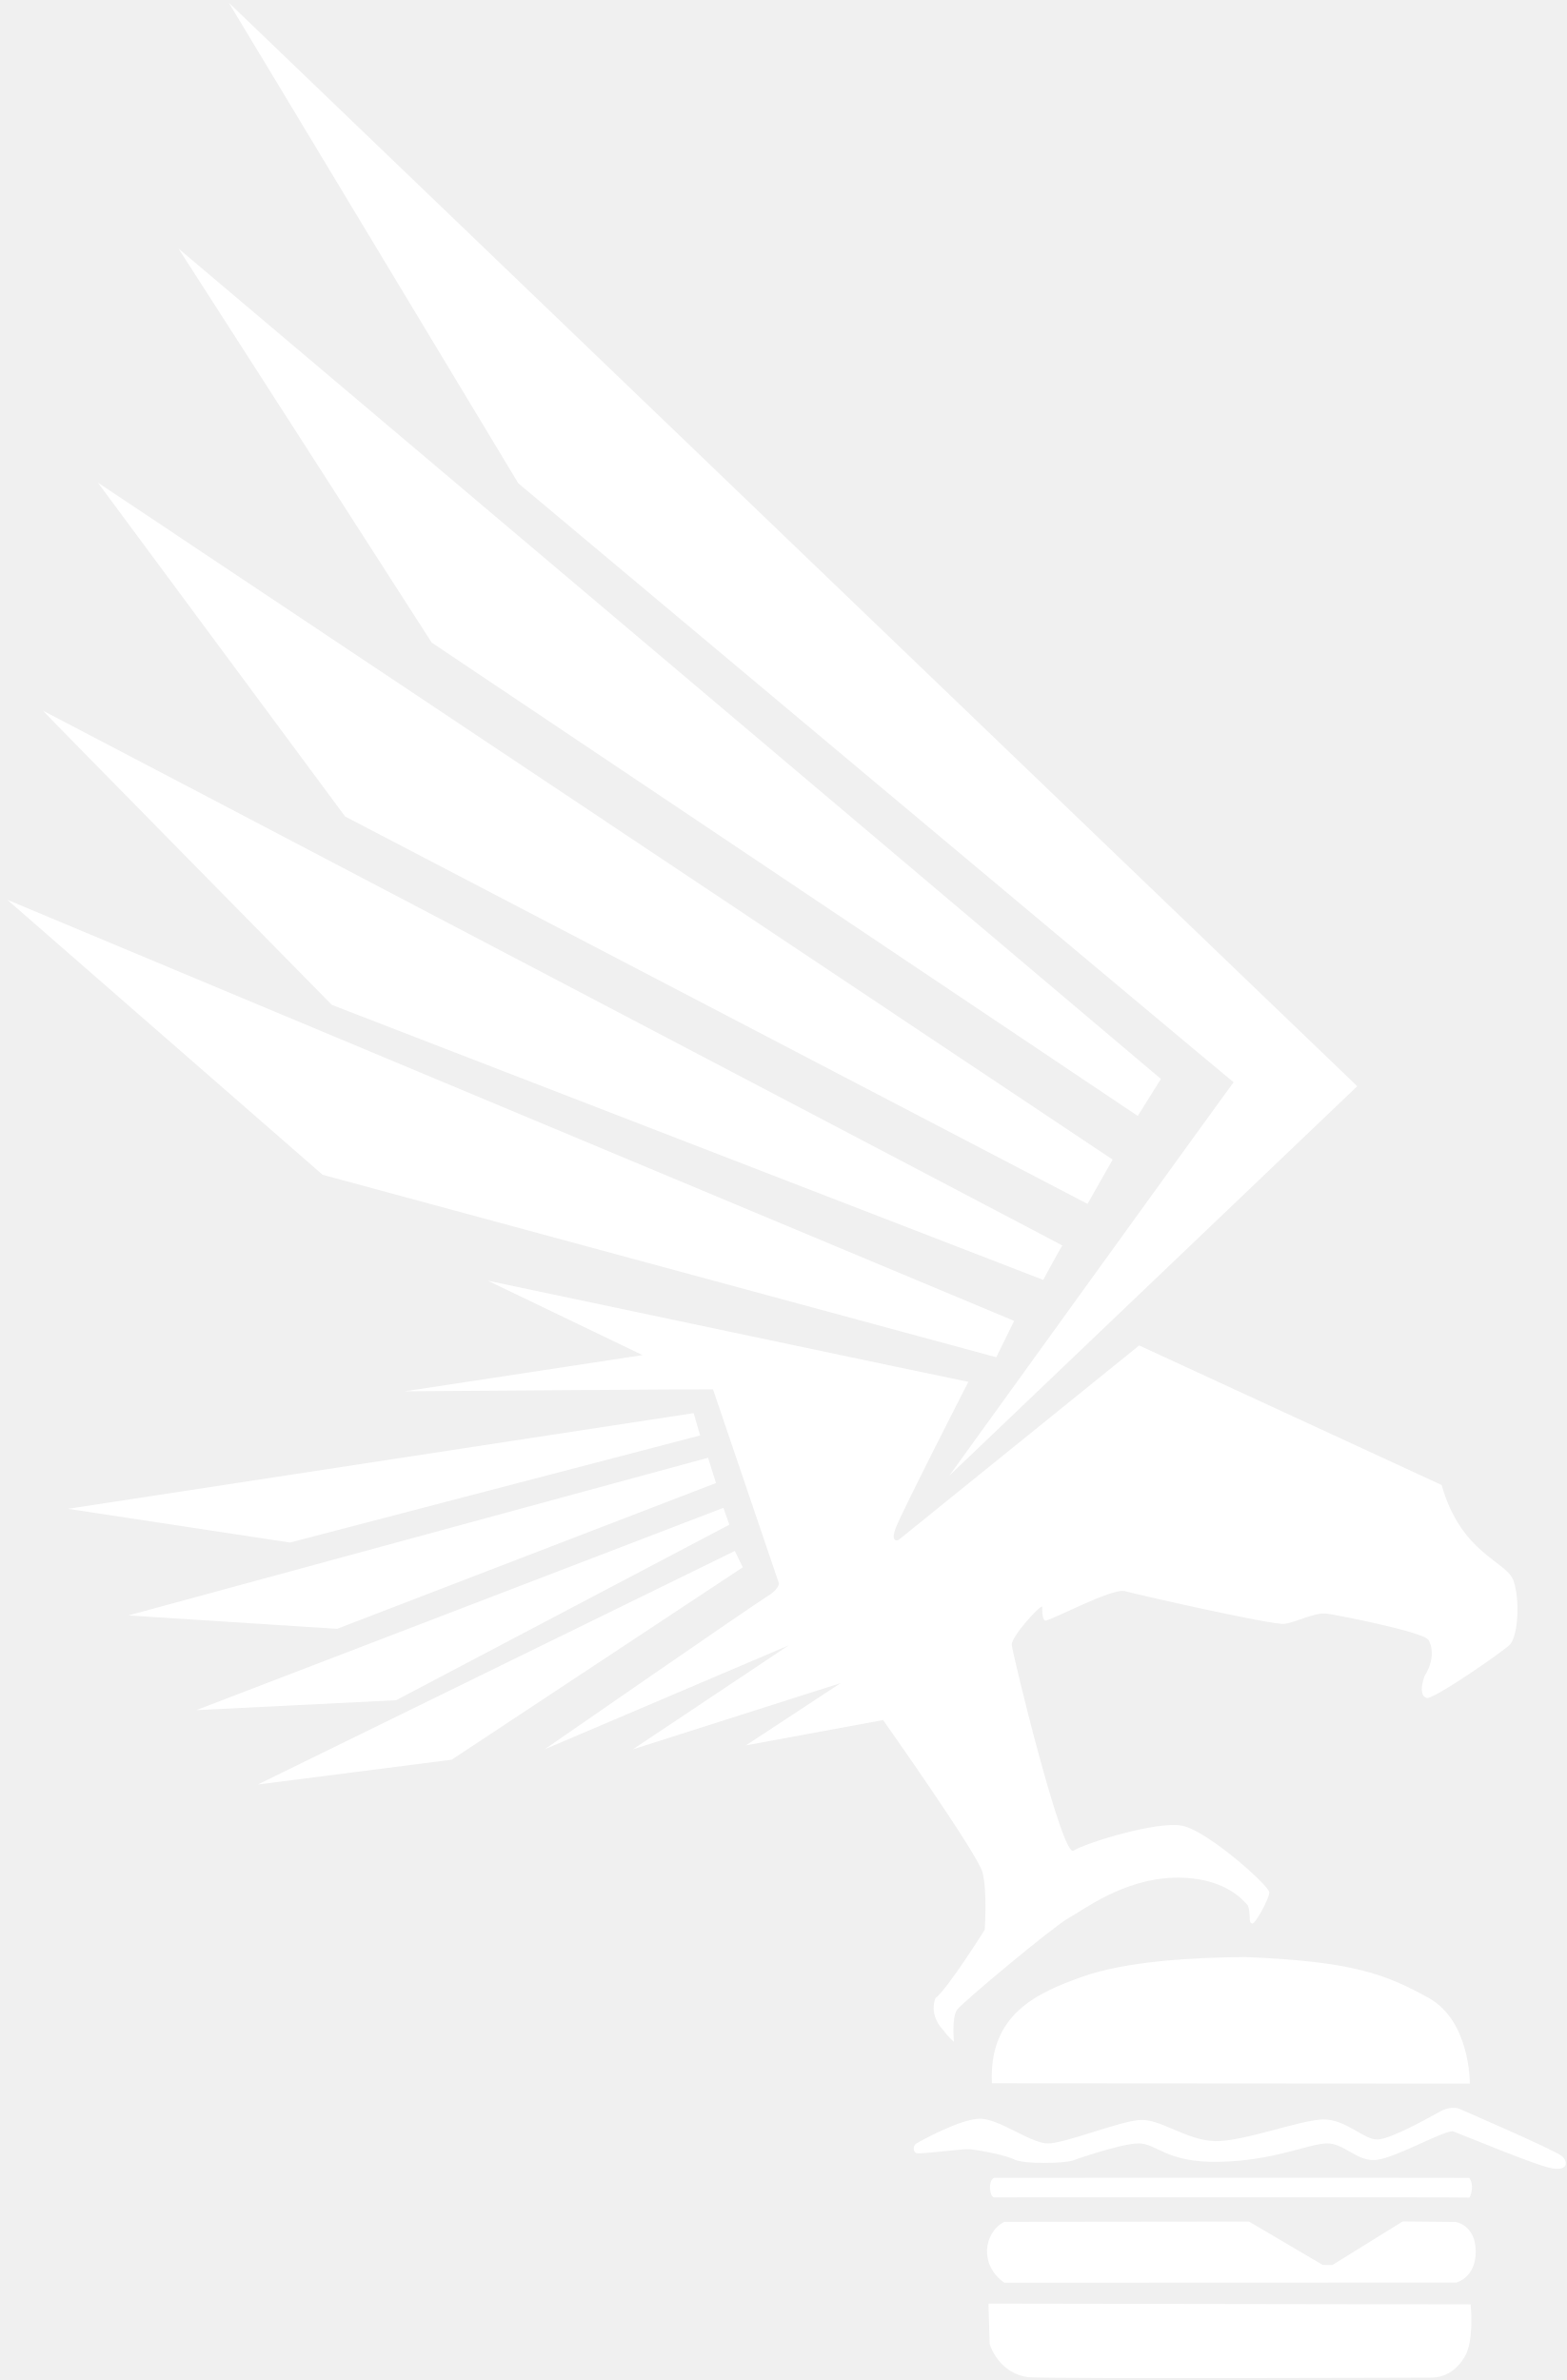
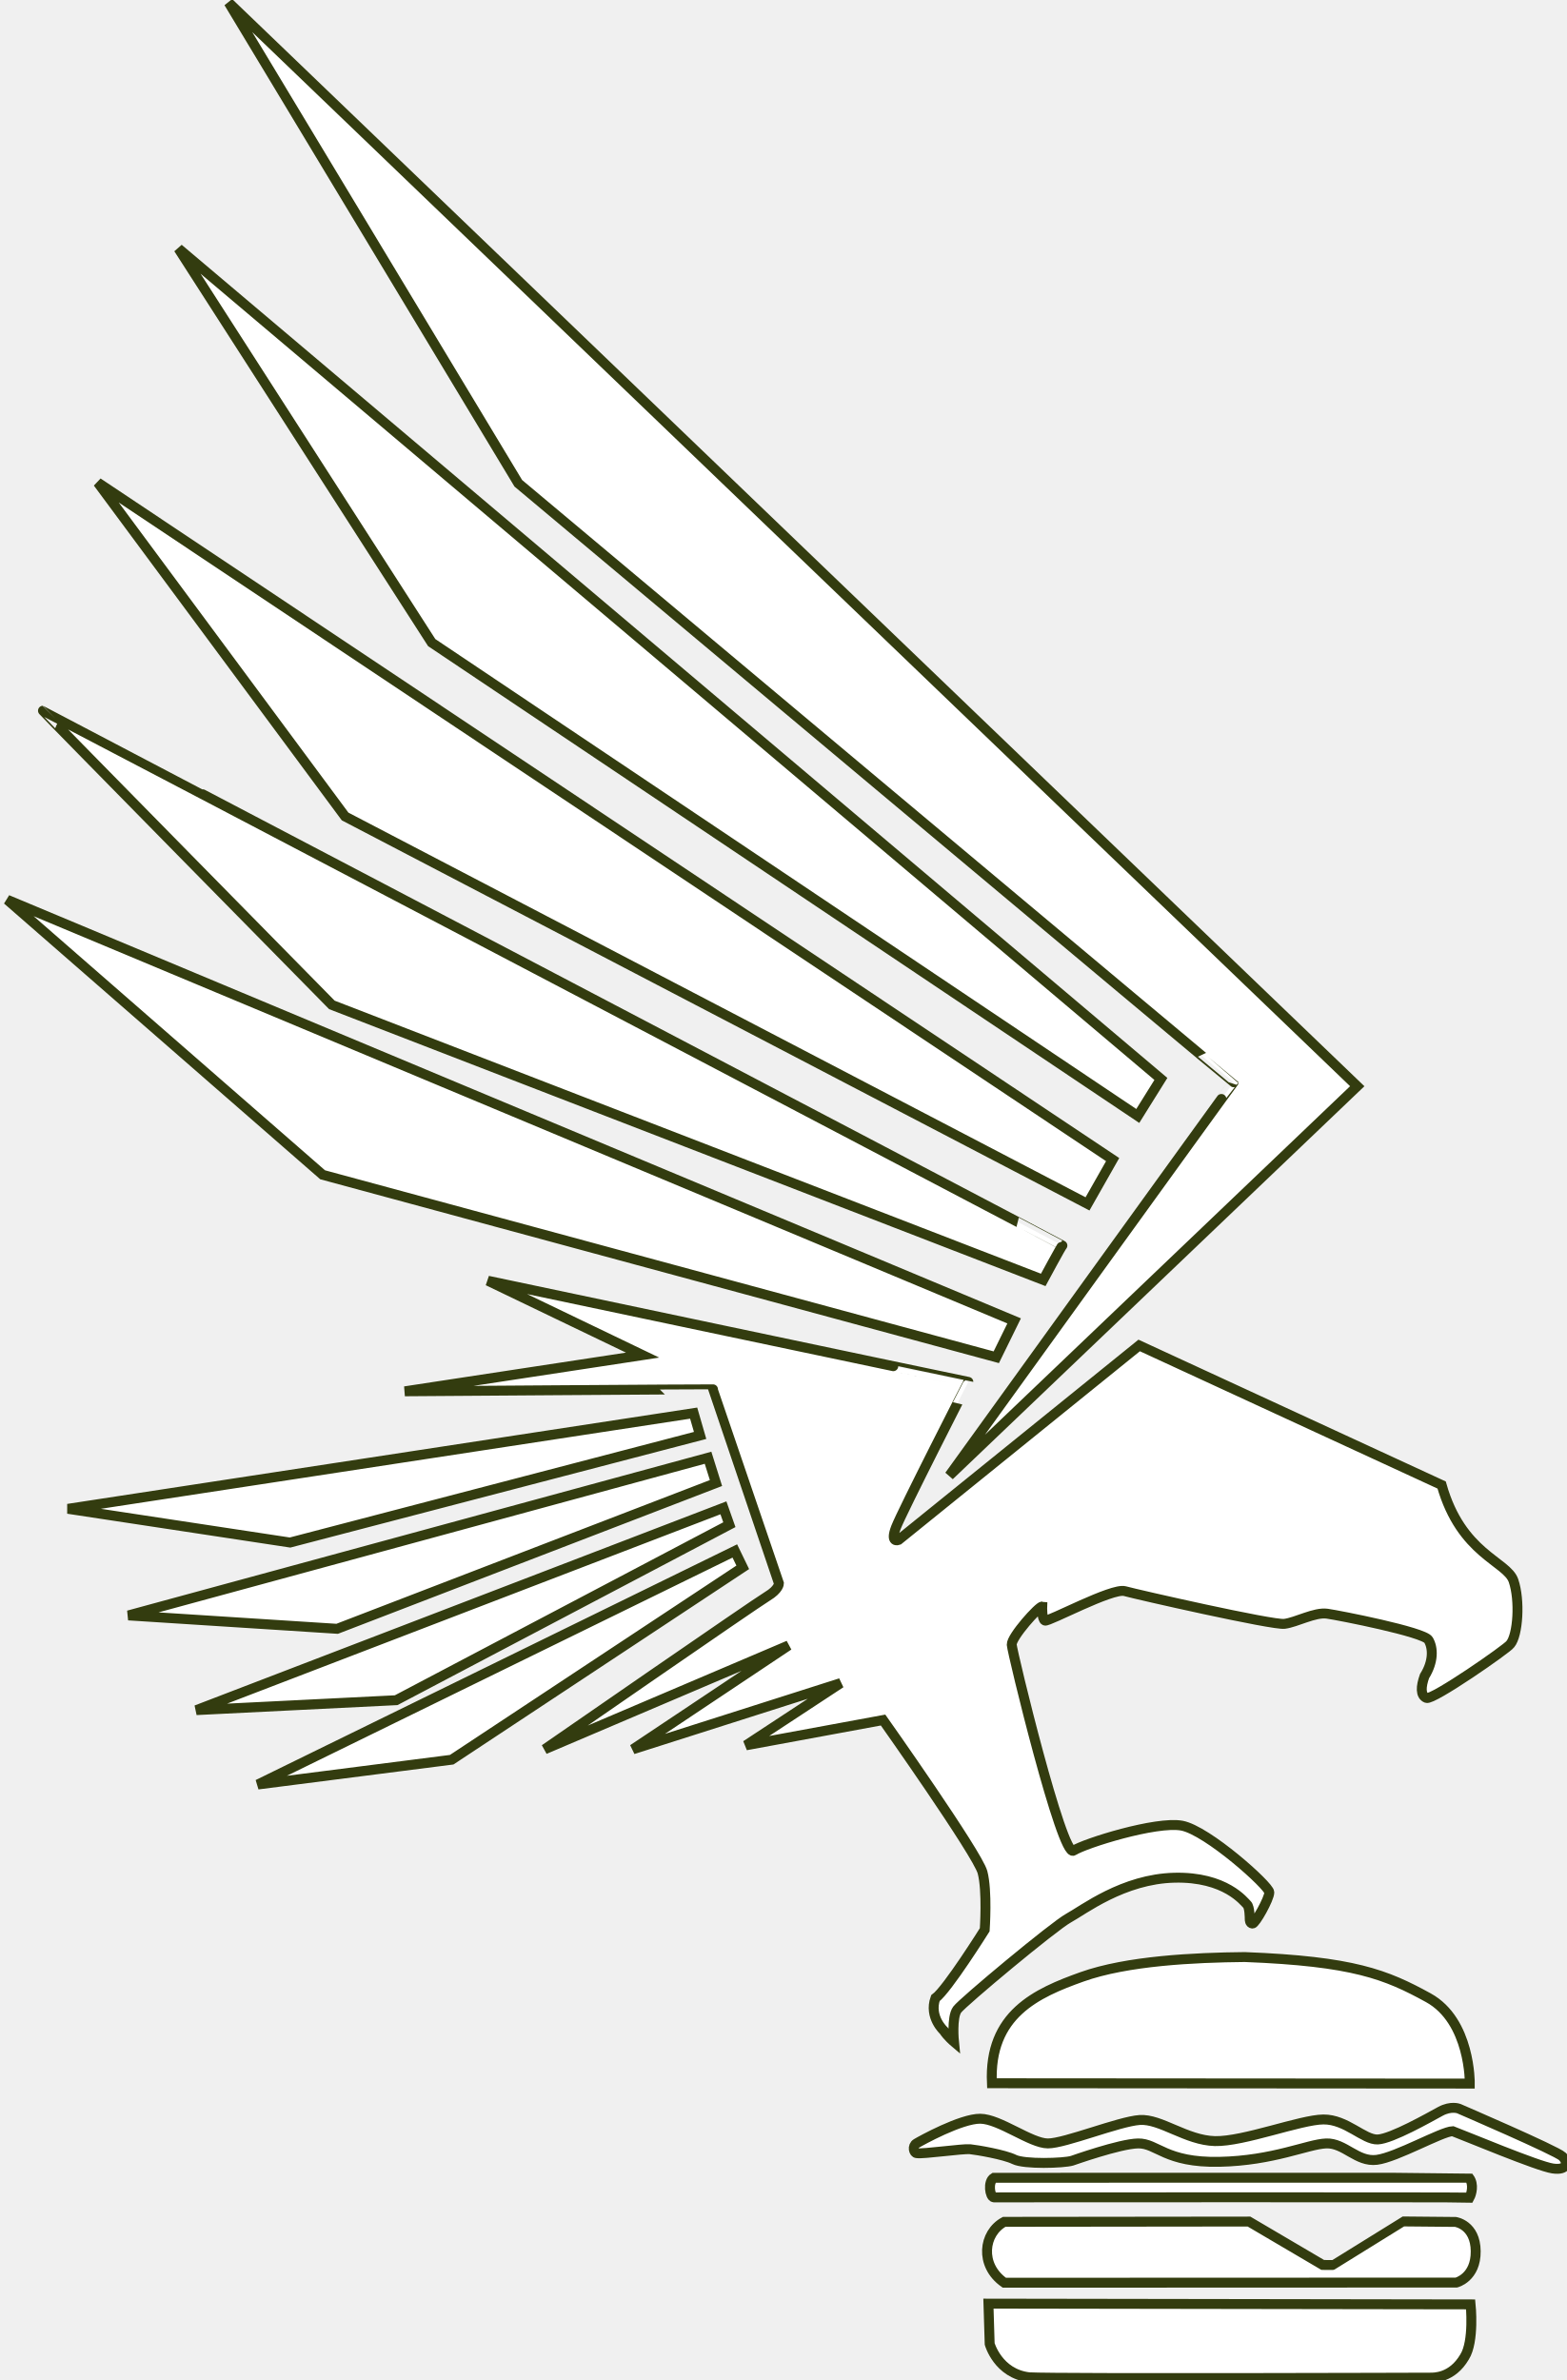
<svg xmlns="http://www.w3.org/2000/svg" width="10.971in" height="16.665in" viewBox="0 0 790 1200">
-   <path id="logo" fill="#fff" stroke="none" stroke-width="1px" d="M 498.38,1161.50            C 498.38,1161.50 499.00,1181.82 499.00,1181.82              499.00,1181.82 503.18,1196.82 518.91,1198.64              534.31,1199.44 721.12,1198.81 721.12,1198.81              722.89,1198.81 732.12,1199.14 738.43,1188.39              743.43,1180.52 741.50,1161.88 741.50,1161.88              741.50,1161.88 498.38,1161.50 498.38,1161.50 Z            M 506.39,1150.96            C 493.75,1142.12 495.81,1125.88 506.33,1120.26              506.33,1120.26 629.75,1120.12 629.75,1120.12              629.75,1120.12 666.94,1142.00 666.94,1142.00              666.94,1142.00 671.75,1142.03 671.81,1142.03              671.88,1142.03 707.25,1120.06 707.25,1120.06              707.25,1120.06 733.81,1120.31 733.88,1120.31              733.88,1120.31 743.94,1121.69 744.06,1135.06              744.19,1148.44 734.31,1150.88 734.31,1150.88              734.31,1150.88 506.39,1150.96 506.39,1150.96 Z            M 740.81,1098.12            C 743.25,1101.38 741.91,1106.25 740.94,1108.03              737.22,1107.78 501.11,1107.93 501.11,1107.93              499.13,1107.70 497.91,1100.00 501.14,1098.05              501.14,1098.05 740.22,1097.94 740.81,1098.12 Z            M 462.09,1080.73            C 464.36,1079.36 484.55,1068.18 494.27,1068.27              504.00,1068.36 519.73,1080.73 528.36,1080.73              537.00,1080.73 564.09,1069.64 574.64,1068.91              585.18,1068.18 598.09,1079.18 612.55,1079.55              627.00,1079.91 655.73,1068.73 667.27,1068.64              678.82,1068.55 687.64,1079.00 694.64,1078.73              701.64,1078.45 720.91,1067.45 726.27,1064.55              731.64,1061.64 735.55,1063.18 735.55,1063.18              735.55,1063.18 784.73,1084.36 787.73,1087.27              790.73,1090.18 790.45,1094.45 782.91,1093.36              775.36,1092.27 739.00,1077.00 732.45,1074.55              726.82,1074.73 704.18,1087.73 694.18,1089.00              684.18,1090.27 677.91,1080.36 668.64,1080.73              659.36,1081.09 642.09,1089.45 614.82,1090.00              587.55,1090.55 583.45,1080.55 573.82,1080.73              564.54,1080.90 540.71,1089.41 540.55,1089.45              536.27,1090.73 516.49,1091.33 511.41,1088.82              506.33,1086.31 492.55,1084.00 489.09,1083.64              485.64,1083.27 465.36,1086.18 462.27,1085.64              460.73,1085.64 459.82,1082.09 462.09,1080.73 Z            M 545.50,996.75            C 568.25,988.62 602.12,987.00 627.62,986.75              682.38,988.88 698.86,995.55 720.18,1007.27              741.50,1019.00 741.09,1050.55 741.09,1050.55              741.09,1050.55 500.12,1050.38 500.12,1050.38              498.50,1015.62 522.75,1004.88 545.50,996.75 Z            M 475.88,1023.88            C 475.88,1023.88 468.25,1017.00 471.62,1007.50              477.62,1003.12 496.50,973.00 496.50,973.00              496.50,973.00 497.88,953.38 495.38,944.00              492.88,934.62 445.25,867.25 445.25,867.25              445.25,867.25 376.12,880.00 376.12,880.00              376.12,880.00 423.88,848.62 423.88,848.62              423.88,848.62 319.12,882.00 319.12,882.00              319.12,882.00 397.62,829.62 397.62,829.62              397.62,829.62 274.62,882.00 274.62,882.00              274.62,882.00 381.00,808.38 386.88,804.88              392.75,801.38 392.75,798.38 392.75,798.38              392.75,798.38 359.50,700.62 359.50,700.50              359.50,700.38 204.12,701.50 204.12,701.50              204.12,701.50 324.00,683.25 324.00,683.25              324.00,683.25 246.00,645.75 246.00,645.75              246.00,645.75 488.25,696.88 488.25,696.75              488.25,696.62 454.88,762.00 451.75,770.12              448.62,778.25 453.00,776.50 453.00,776.50              453.00,776.50 574.38,678.38 574.38,678.38              574.38,678.38 726.88,748.75 726.88,748.75              736.75,783.62 759.75,787.12 763.12,797.00              766.50,806.88 765.38,824.38 761.50,829.00              760.00,831.25 722.38,857.38 719.25,856.12              716.12,854.88 716.38,850.38 718.25,845.12              722.88,837.75 722.62,830.88 720.25,826.88              717.88,822.88 675.38,814.50 669.12,813.62              662.88,812.75 653.62,818.00 647.62,818.75              641.62,819.50 573.50,804.00 567.12,802.25              560.75,800.50 528.50,817.88 526.88,817.12              525.25,816.38 525.50,810.00 525.50,810.00              523.88,809.75 509.91,825.27 510.12,829.25              510.34,833.23 535.50,936.88 541.25,933.12              547.00,929.38 583.00,918.12 595.88,920.50              608.75,922.88 640.00,950.88 640.00,954.12              640.00,957.38 632.88,970.00 631.50,969.88              630.12,969.75 630.12,968.00 630.12,967.62              630.12,967.25 630.12,961.50 628.75,960.25              627.38,959.00 618.00,946.12 592.12,946.75              566.25,947.38 546.12,963.12 538.75,967.12              531.38,971.12 485.50,1009.38 482.62,1013.25              479.75,1017.12 481.00,1029.50 481.00,1029.50              481.00,1029.50 477.75,1026.75 475.88,1023.88 Z            M 374.50,790.25            C 374.50,790.25 370.50,782.00 370.50,782.00              370.50,782.00 130.00,899.75 130.00,899.75              130.00,899.75 227.75,887.25 227.75,887.25              227.75,887.25 374.50,790.25 374.50,790.25 Z            M 99.00,862.25            C 99.00,862.25 199.75,857.25 199.75,857.25              199.75,857.25 367.75,768.75 367.75,768.75              367.75,768.75 364.75,760.25 364.75,760.25              364.75,760.25 99.00,862.25 99.00,862.25 Z            M 64.75,814.50            C 64.75,814.50 170.00,821.25 170.00,821.25              170.00,821.25 361.00,747.75 361.00,747.75              361.00,747.75 357.00,735.00 357.00,735.00              357.00,735.00 64.75,814.50 64.75,814.50 Z            M 34.25,760.75            C 34.25,760.75 146.25,777.75 146.25,777.75              146.25,777.75 353.00,723.75 353.00,723.75              353.00,723.75 349.75,712.50 349.75,712.50              349.75,712.50 34.25,760.75 34.25,760.75 Z            M 478.67,744.00            C 478.67,744.00 622.00,545.33 622.00,545.67              622.00,546.00 261.33,243.67 261.33,243.67              261.33,243.67 115.33,1.33 115.33,1.33              115.33,1.33 684.33,547.67 684.33,547.67              684.33,547.67 478.67,744.00 478.67,744.00 Z            M 573.67,562.67            C 573.67,562.67 585.33,544.00 585.33,544.00              585.33,544.00 90.00,125.33 90.00,125.33              90.00,125.33 217.67,324.00 217.67,324.00              217.67,324.00 573.67,562.67 573.67,562.67 Z            M 548.33,607.00            C 548.33,607.00 561.00,584.67 561.00,584.67              561.00,584.67 49.33,243.33 49.33,243.33              49.33,243.33 174.00,411.67 174.00,411.67              174.00,411.67 548.33,607.00 548.33,607.00 Z            M 526.00,645.33            C 526.00,645.33 535.33,628.00 535.67,628.00              536.00,628.00 22.00,358.33 21.67,358.33              21.33,358.33 167.33,506.67 167.33,506.67              167.33,506.67 526.00,645.33 526.00,645.33 Z            M 502.33,684.33            C 502.33,684.33 511.33,666.00 511.33,666.00              511.33,666.00 3.67,453.67 3.67,453.67              3.67,453.67 162.67,592.33 162.67,592.33              162.67,592.33 502.33,684.33 502.33,684.33 Z" />
+   <path id="logo" fill="#fff" stroke="#333C0F" stroke-width="5px" d="M 498.38,1161.50            C 498.38,1161.50 499.00,1181.82 499.00,1181.82              499.00,1181.82 503.18,1196.82 518.91,1198.64              534.31,1199.44 721.12,1198.81 721.12,1198.81              722.89,1198.81 732.12,1199.14 738.43,1188.39              743.43,1180.52 741.50,1161.88 741.50,1161.88              741.50,1161.88 498.38,1161.50 498.38,1161.50 Z            M 506.39,1150.96            C 493.75,1142.12 495.81,1125.88 506.33,1120.26              506.33,1120.26 629.75,1120.12 629.75,1120.12              629.75,1120.12 666.94,1142.00 666.94,1142.00              666.94,1142.00 671.75,1142.03 671.81,1142.03              671.88,1142.03 707.25,1120.06 707.25,1120.06              707.25,1120.06 733.81,1120.31 733.88,1120.31              733.88,1120.31 743.94,1121.69 744.06,1135.06              744.19,1148.44 734.31,1150.88 734.31,1150.88              734.31,1150.88 506.39,1150.96 506.39,1150.96 Z            M 740.81,1098.12            C 743.25,1101.38 741.91,1106.25 740.94,1108.03              737.22,1107.78 501.11,1107.93 501.11,1107.93              499.13,1107.70 497.91,1100.00 501.14,1098.05              501.14,1098.05 740.22,1097.94 740.81,1098.12 Z            M 462.09,1080.73            C 464.36,1079.36 484.55,1068.18 494.27,1068.27              504.00,1068.36 519.73,1080.73 528.36,1080.73              537.00,1080.73 564.09,1069.64 574.64,1068.91              585.18,1068.18 598.09,1079.18 612.55,1079.55              627.00,1079.91 655.73,1068.73 667.27,1068.64              678.82,1068.55 687.64,1079.00 694.64,1078.73              701.64,1078.45 720.91,1067.45 726.27,1064.55              731.64,1061.64 735.55,1063.18 735.55,1063.18              735.55,1063.18 784.73,1084.36 787.73,1087.27              790.73,1090.18 790.45,1094.45 782.91,1093.36              775.36,1092.27 739.00,1077.00 732.45,1074.55              726.82,1074.73 704.18,1087.73 694.18,1089.00              684.18,1090.27 677.91,1080.36 668.64,1080.73              659.36,1081.09 642.09,1089.45 614.82,1090.00              587.55,1090.55 583.45,1080.55 573.82,1080.73              564.54,1080.90 540.71,1089.41 540.55,1089.45              536.27,1090.73 516.49,1091.33 511.41,1088.82              506.33,1086.31 492.55,1084.00 489.09,1083.64              485.64,1083.27 465.36,1086.18 462.27,1085.64              460.73,1085.64 459.82,1082.09 462.09,1080.73 Z            M 545.50,996.75            C 568.25,988.62 602.12,987.00 627.62,986.75              682.38,988.88 698.86,995.55 720.18,1007.27              741.50,1019.00 741.09,1050.55 741.09,1050.55              741.09,1050.55 500.12,1050.38 500.12,1050.38              498.50,1015.62 522.75,1004.88 545.50,996.75 Z            M 475.88,1023.88            C 475.88,1023.88 468.25,1017.00 471.62,1007.50              477.62,1003.12 496.50,973.00 496.50,973.00              496.50,973.00 497.88,953.38 495.38,944.00              492.88,934.62 445.25,867.25 445.25,867.25              445.25,867.25 376.12,880.00 376.12,880.00              376.12,880.00 423.88,848.62 423.88,848.62              423.88,848.62 319.12,882.00 319.12,882.00              319.12,882.00 397.62,829.62 397.62,829.62              397.62,829.62 274.62,882.00 274.62,882.00              274.62,882.00 381.00,808.38 386.88,804.88              392.75,801.38 392.75,798.38 392.75,798.38              392.75,798.38 359.50,700.62 359.50,700.50              359.50,700.38 204.12,701.50 204.12,701.50              204.12,701.50 324.00,683.25 324.00,683.25              324.00,683.25 246.00,645.75 246.00,645.75              246.00,645.75 488.25,696.88 488.25,696.75              488.25,696.62 454.88,762.00 451.75,770.12              448.62,778.25 453.00,776.50 453.00,776.50              453.00,776.50 574.38,678.38 574.38,678.38              574.38,678.38 726.88,748.75 726.88,748.75              736.75,783.62 759.75,787.12 763.12,797.00              766.50,806.88 765.38,824.38 761.50,829.00              760.00,831.25 722.38,857.38 719.25,856.12              716.12,854.88 716.38,850.38 718.25,845.12              722.88,837.75 722.62,830.88 720.25,826.88              717.88,822.88 675.38,814.50 669.12,813.62              662.88,812.75 653.62,818.00 647.62,818.75              641.62,819.50 573.50,804.00 567.12,802.25              560.75,800.50 528.50,817.88 526.88,817.12              525.25,816.38 525.50,810.00 525.50,810.00              523.88,809.75 509.91,825.27 510.12,829.25              510.34,833.23 535.50,936.88 541.25,933.12              547.00,929.38 583.00,918.12 595.88,920.50              608.75,922.88 640.00,950.88 640.00,954.12              640.00,957.38 632.88,970.00 631.50,969.88              630.12,969.75 630.12,968.00 630.12,967.62              630.12,967.25 630.12,961.50 628.75,960.25              627.38,959.00 618.00,946.12 592.12,946.75              566.25,947.38 546.12,963.12 538.75,967.12              531.38,971.12 485.50,1009.38 482.62,1013.25              479.75,1017.12 481.00,1029.50 481.00,1029.50              481.00,1029.50 477.75,1026.75 475.88,1023.88 Z            M 374.50,790.25            C 374.50,790.25 370.50,782.00 370.50,782.00              370.50,782.00 130.00,899.75 130.00,899.75              130.00,899.75 227.75,887.25 227.75,887.25              227.75,887.25 374.50,790.25 374.50,790.25 Z            M 99.00,862.25            C 99.00,862.25 199.75,857.25 199.75,857.25              199.75,857.25 367.75,768.75 367.75,768.75              367.75,768.75 364.75,760.25 364.75,760.25              364.75,760.25 99.00,862.25 99.00,862.25 Z            M 64.75,814.50            C 64.75,814.50 170.00,821.25 170.00,821.25              170.00,821.25 361.00,747.75 361.00,747.75              361.00,747.75 357.00,735.00 357.00,735.00              357.00,735.00 64.75,814.50 64.75,814.50 Z            M 34.25,760.75            C 34.25,760.75 146.25,777.75 146.25,777.75              146.25,777.75 353.00,723.75 353.00,723.75              353.00,723.75 349.75,712.50 349.75,712.50              349.75,712.50 34.25,760.75 34.25,760.75 Z            M 478.67,744.00            C 478.67,744.00 622.00,545.33 622.00,545.67              622.00,546.00 261.33,243.67 261.33,243.67              261.33,243.67 115.33,1.33 115.33,1.33              115.33,1.33 684.33,547.67 684.33,547.67              684.33,547.67 478.67,744.00 478.67,744.00 Z            M 573.67,562.67            C 573.67,562.67 585.33,544.00 585.33,544.00              585.33,544.00 90.00,125.33 90.00,125.33              90.00,125.33 217.67,324.00 217.67,324.00              217.67,324.00 573.67,562.67 573.67,562.67 Z            M 548.33,607.00            C 548.33,607.00 561.00,584.67 561.00,584.67              561.00,584.67 49.33,243.33 49.33,243.33              49.33,243.33 174.00,411.67 174.00,411.67              174.00,411.67 548.33,607.00 548.33,607.00 Z            M 526.00,645.33            C 526.00,645.33 535.33,628.00 535.67,628.00              536.00,628.00 22.00,358.33 21.67,358.33              21.33,358.33 167.33,506.67 167.33,506.67              167.33,506.67 526.00,645.33 526.00,645.33 Z            M 502.33,684.33            C 502.33,684.33 511.33,666.00 511.33,666.00              511.33,666.00 3.67,453.67 3.67,453.67              3.67,453.67 162.67,592.33 162.67,592.33              162.67,592.33 502.33,684.33 502.33,684.33 Z" />
</svg>
